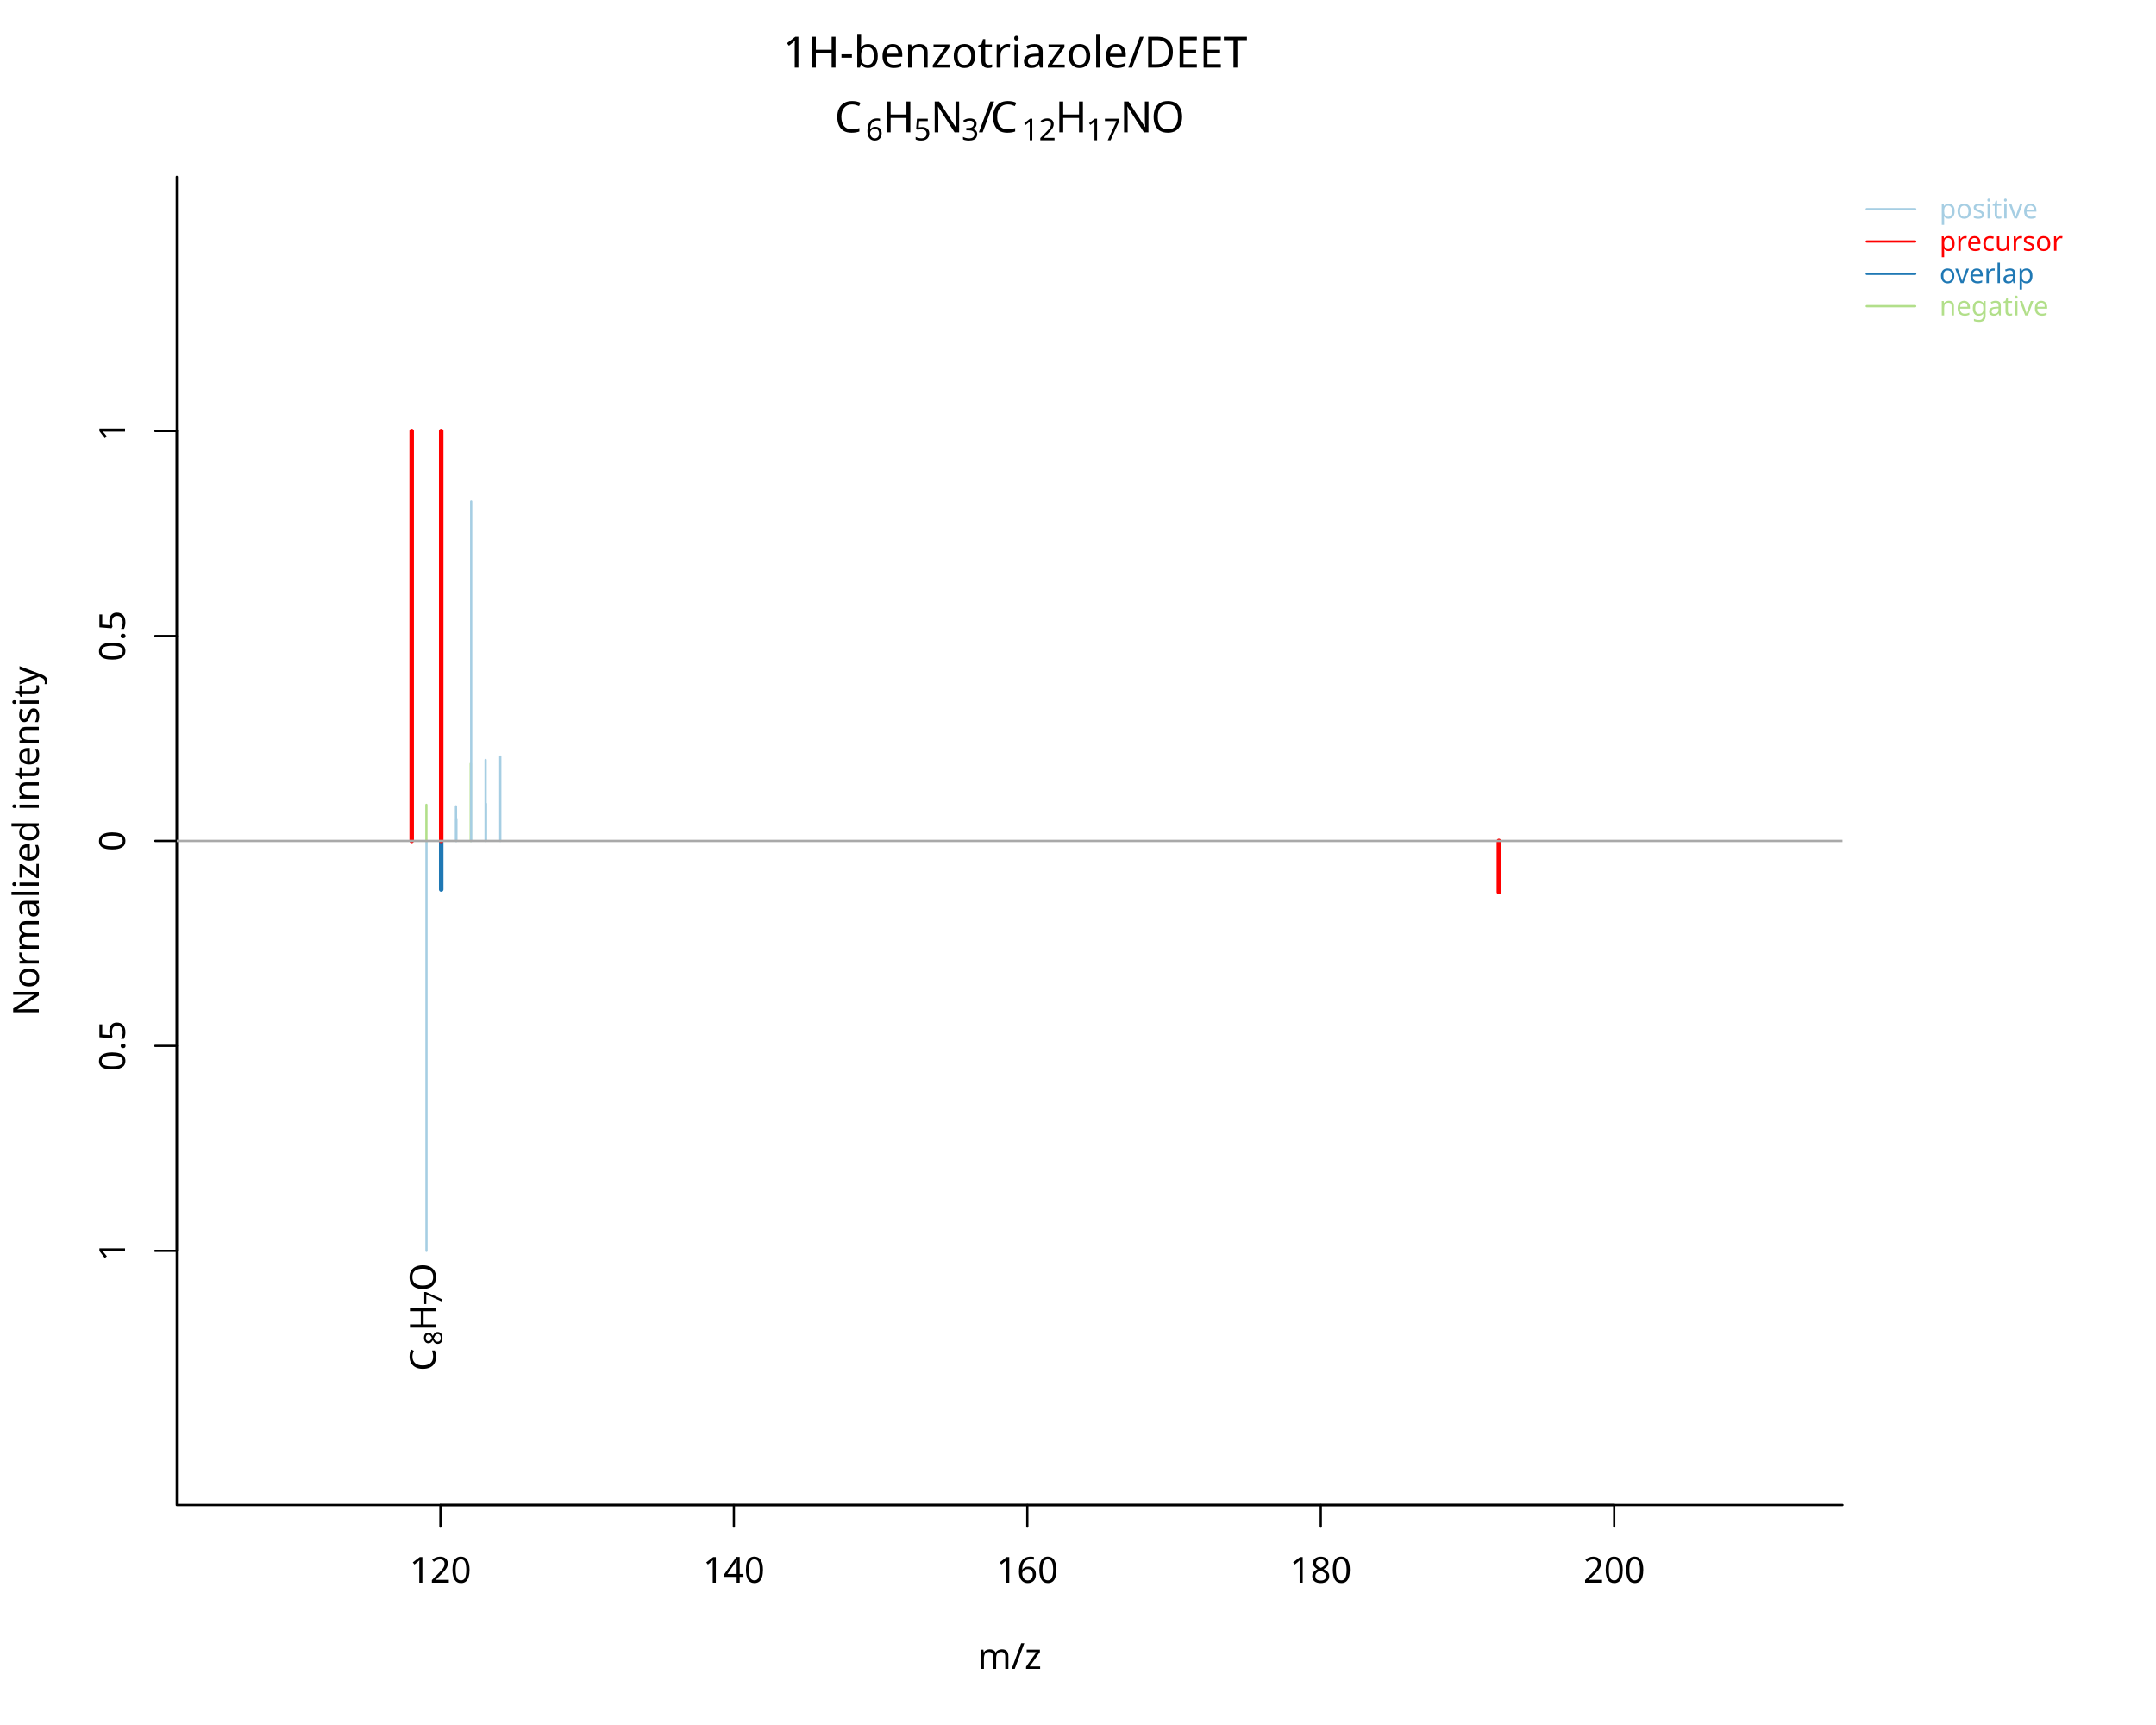
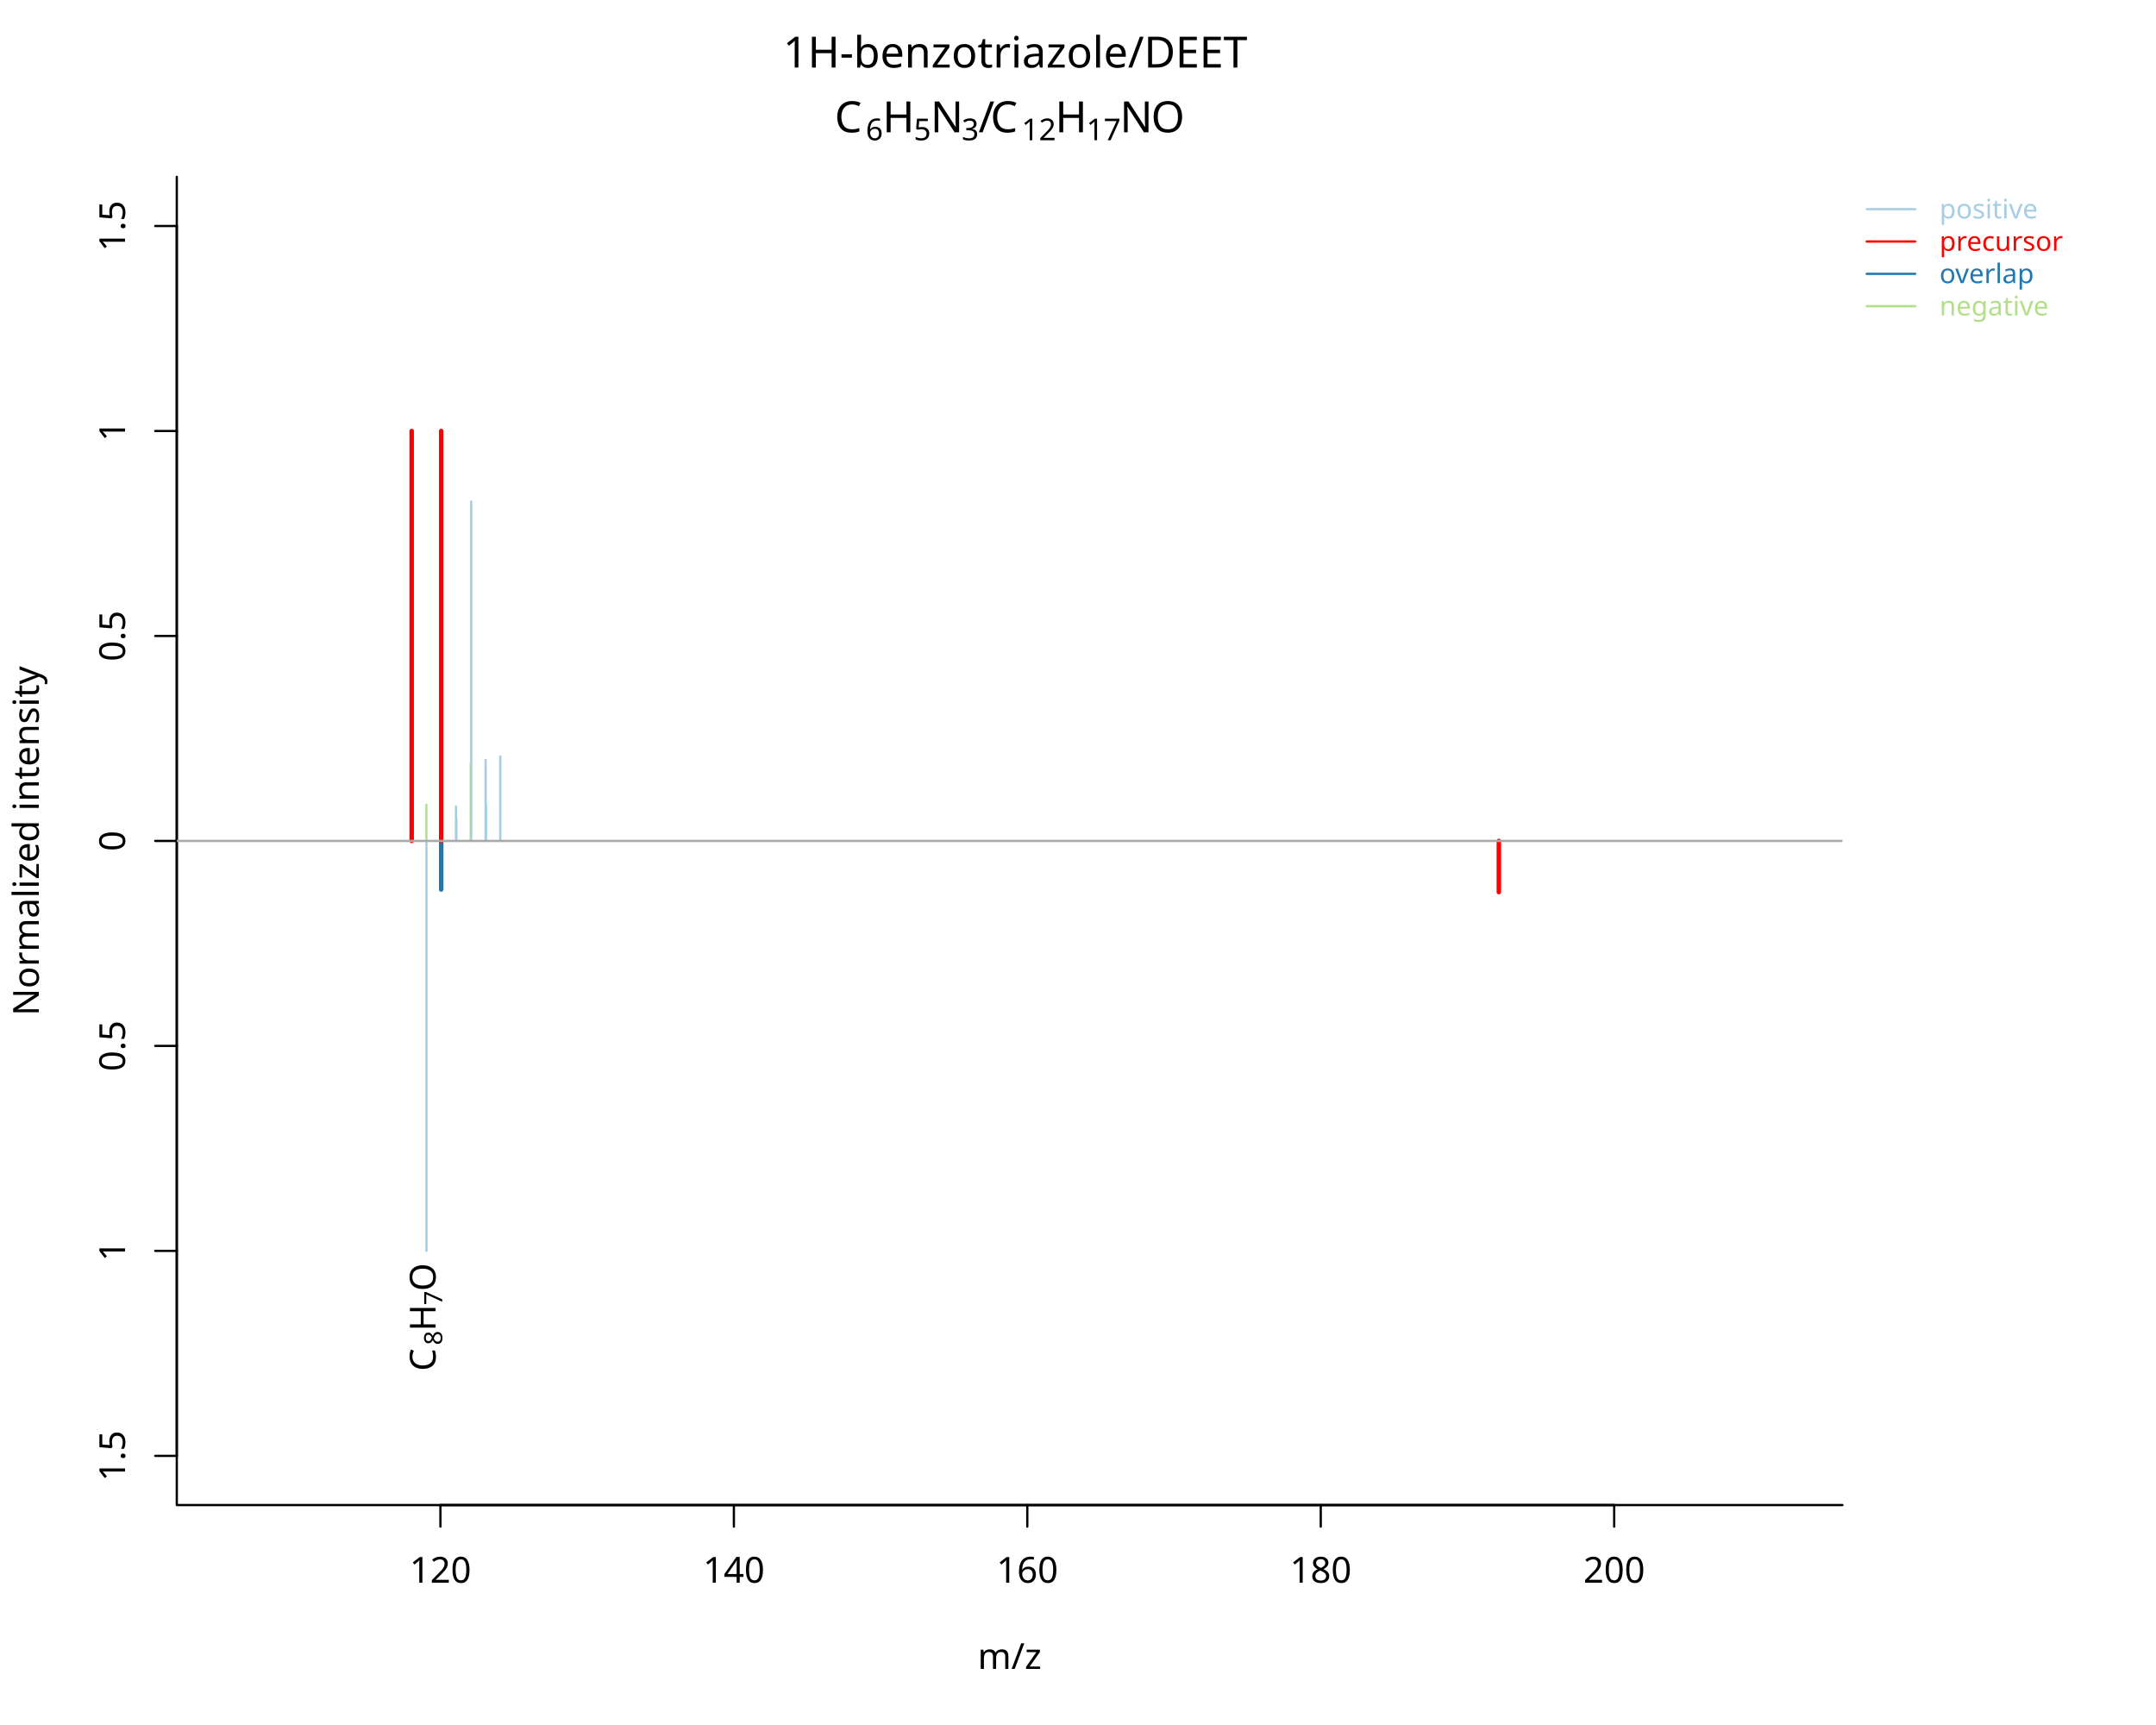
<svg xmlns="http://www.w3.org/2000/svg" class="svglite" data-engine-version="2.0" width="720.00pt" height="576.00pt" viewBox="0 0 720.00 576.00">
  <defs>
    <style type="text/css">
    .svglite line, .svglite polyline, .svglite polygon, .svglite path, .svglite rect, .svglite circle {
      fill: none;
      stroke: #000000;
      stroke-linecap: round;
      stroke-linejoin: round;
      stroke-miterlimit: 10.00;
    }
  </style>
  </defs>
  <rect width="100%" height="100%" style="stroke: none; fill: #FFFFFF;" />
  <defs>
    <clipPath id="cpMC4wMHw3MjAuMDB8MC4wMHw1NzYuMDA=">
      <rect x="0.00" y="0.00" width="720.00" height="576.00" />
    </clipPath>
  </defs>
  <g clip-path="url(#cpMC4wMHw3MjAuMDB8MC4wMHw1NzYuMDA=)">
    <line x1="147.08" y1="502.56" x2="539.06" y2="502.56" style="stroke-width: 0.75;" />
    <line x1="147.08" y1="502.56" x2="147.08" y2="509.76" style="stroke-width: 0.75;" />
    <line x1="245.08" y1="502.56" x2="245.08" y2="509.76" style="stroke-width: 0.75;" />
    <line x1="343.07" y1="502.56" x2="343.07" y2="509.76" style="stroke-width: 0.75;" />
    <line x1="441.07" y1="502.56" x2="441.07" y2="509.76" style="stroke-width: 0.75;" />
    <line x1="539.06" y1="502.56" x2="539.06" y2="509.76" style="stroke-width: 0.75;" />
    <text x="147.08" y="528.48" text-anchor="middle" style="font-size: 12.00px; font-family: sans;" textLength="20.02px" lengthAdjust="spacingAndGlyphs">120</text>
    <text x="245.08" y="528.48" text-anchor="middle" style="font-size: 12.00px; font-family: sans;" textLength="20.02px" lengthAdjust="spacingAndGlyphs">140</text>
    <text x="343.07" y="528.48" text-anchor="middle" style="font-size: 12.00px; font-family: sans;" textLength="20.02px" lengthAdjust="spacingAndGlyphs">160</text>
    <text x="441.07" y="528.48" text-anchor="middle" style="font-size: 12.00px; font-family: sans;" textLength="20.02px" lengthAdjust="spacingAndGlyphs">180</text>
    <text x="539.06" y="528.48" text-anchor="middle" style="font-size: 12.00px; font-family: sans;" textLength="20.02px" lengthAdjust="spacingAndGlyphs">200</text>
    <polyline points="59.04,59.04 59.04,502.56 615.29,502.56 " style="stroke-width: 0.75;" />
  </g>
  <defs>
    <clipPath id="cpMC4wMHw2NDUuNTN8MC4wMHw1NzYuMDA=">
      <rect x="0.00" y="0.00" width="645.53" height="576.00" />
    </clipPath>
  </defs>
  <g clip-path="url(#cpMC4wMHw2NDUuNTN8MC4wMHw1NzYuMDA=)">
    <text x="261.52" y="22.55" style="font-size: 14.40px; font-family: sans;" textLength="151.29px" lengthAdjust="spacingAndGlyphs">1H-benzotriazole/DEET</text>
    <text x="278.73" y="44.17" style="font-size: 14.40px; font-family: sans;" textLength="10.40px" lengthAdjust="spacingAndGlyphs">C</text>
    <text x="289.13" y="46.83" style="font-size: 10.08px; font-family: sans;" textLength="5.61px" lengthAdjust="spacingAndGlyphs">6</text>
    <text x="294.74" y="44.17" style="font-size: 14.40px; font-family: sans;" textLength="10.40px" lengthAdjust="spacingAndGlyphs">H</text>
    <text x="305.14" y="46.83" style="font-size: 10.08px; font-family: sans;" textLength="5.61px" lengthAdjust="spacingAndGlyphs">5</text>
    <text x="310.75" y="44.17" style="font-size: 14.40px; font-family: sans;" textLength="10.40px" lengthAdjust="spacingAndGlyphs">N</text>
    <text x="321.15" y="46.83" style="font-size: 10.08px; font-family: sans;" textLength="5.61px" lengthAdjust="spacingAndGlyphs">3</text>
    <text x="326.76" y="44.17" style="font-size: 14.40px; font-family: sans;" textLength="4.00px" lengthAdjust="spacingAndGlyphs">/</text>
    <text x="330.76" y="44.17" style="font-size: 14.40px; font-family: sans;" textLength="10.40px" lengthAdjust="spacingAndGlyphs">C</text>
    <text x="341.16" y="46.83" style="font-size: 10.08px; font-family: sans;" textLength="11.21px" lengthAdjust="spacingAndGlyphs">12</text>
    <text x="352.37" y="44.17" style="font-size: 14.40px; font-family: sans;" textLength="10.40px" lengthAdjust="spacingAndGlyphs">H</text>
    <text x="362.78" y="46.83" style="font-size: 10.08px; font-family: sans;" textLength="11.21px" lengthAdjust="spacingAndGlyphs">17</text>
    <text x="373.99" y="44.17" style="font-size: 14.40px; font-family: sans;" textLength="10.40px" lengthAdjust="spacingAndGlyphs">N</text>
    <text x="384.39" y="44.17" style="font-size: 14.40px; font-family: sans;" textLength="11.21px" lengthAdjust="spacingAndGlyphs">O</text>
    <text x="337.16" y="557.28" text-anchor="middle" style="font-size: 12.00px; font-family: sans;" textLength="19.34px" lengthAdjust="spacingAndGlyphs">m/z</text>
    <text transform="translate(12.96,280.80) rotate(-90)" text-anchor="middle" style="font-size: 12.00px; font-family: sans;" textLength="108.06px" lengthAdjust="spacingAndGlyphs">Normalized intensity</text>
  </g>
  <defs>
    <clipPath id="cpNTkuMDR8NjE1LjI5fDU5LjA0fDUwMi41Ng==">
      <rect x="59.04" y="59.04" width="556.25" height="443.52" />
    </clipPath>
  </defs>
  <g clip-path="url(#cpNTkuMDR8NjE1LjI5fDU5LjA0fDUwMi41Ng==)">
    <line x1="142.42" y1="280.80" x2="142.42" y2="417.69" style="stroke-width: 0.75; stroke: #A6CEE3;" />
    <line x1="500.54" y1="280.80" x2="500.54" y2="297.88" style="stroke-width: 1.50; stroke: #FF0000;" />
    <line x1="147.34" y1="280.80" x2="147.34" y2="297.03" style="stroke-width: 1.50; stroke: #1F78B4;" />
    <line x1="152.41" y1="280.80" x2="152.41" y2="273.42" style="stroke-width: 0.75; stroke: #A6CEE3;" />
    <line x1="152.27" y1="280.80" x2="152.27" y2="269.25" style="stroke-width: 0.75; stroke: #A6CEE3;" />
    <line x1="142.39" y1="280.80" x2="142.39" y2="268.75" style="stroke-width: 0.75; stroke: #B2DF8A;" />
    <line x1="162.27" y1="280.80" x2="162.27" y2="268.43" style="stroke-width: 0.75; stroke: #A6CEE3;" />
    <line x1="157.20" y1="280.80" x2="157.20" y2="255.00" style="stroke-width: 0.75; stroke: #B2DF8A;" />
    <line x1="162.17" y1="280.80" x2="162.17" y2="253.75" style="stroke-width: 0.75; stroke: #A6CEE3;" />
    <line x1="167.07" y1="280.80" x2="167.07" y2="252.62" style="stroke-width: 0.75; stroke: #A6CEE3;" />
    <line x1="157.35" y1="280.80" x2="157.35" y2="167.47" style="stroke-width: 0.75; stroke: #A6CEE3;" />
    <line x1="147.34" y1="280.80" x2="147.34" y2="143.91" style="stroke-width: 1.50; stroke: #FF0000;" />
    <line x1="137.48" y1="280.80" x2="137.48" y2="143.91" style="stroke-width: 1.50; stroke: #FF0000;" />
  </g>
  <g clip-path="url(#cpMC4wMHw3MjAuMDB8MC4wMHw1NzYuMDA=)">
-     <line x1="59.04" y1="417.69" x2="59.04" y2="143.91" style="stroke-width: 0.75;" />
+     <line x1="59.04" y1="486.13" x2="59.04" y2="75.47" style="stroke-width: 0.75;" />
+     <line x1="59.04" y1="486.13" x2="51.84" y2="486.13" style="stroke-width: 0.75;" />
    <line x1="59.04" y1="417.69" x2="51.84" y2="417.69" style="stroke-width: 0.75;" />
    <line x1="59.04" y1="349.24" x2="51.84" y2="349.24" style="stroke-width: 0.75;" />
    <line x1="59.04" y1="280.80" x2="51.84" y2="280.80" style="stroke-width: 0.75;" />
    <line x1="59.04" y1="212.36" x2="51.84" y2="212.36" style="stroke-width: 0.75;" />
    <line x1="59.04" y1="143.91" x2="51.84" y2="143.91" style="stroke-width: 0.75;" />
+     <line x1="59.04" y1="75.47" x2="51.84" y2="75.47" style="stroke-width: 0.75;" />
+     <text transform="translate(41.76,486.13) rotate(-90)" text-anchor="middle" style="font-size: 12.00px; font-family: sans;" textLength="16.68px" lengthAdjust="spacingAndGlyphs">1.5</text>
    <text transform="translate(41.76,417.69) rotate(-90)" text-anchor="middle" style="font-size: 12.00px; font-family: sans;" textLength="6.67px" lengthAdjust="spacingAndGlyphs">1</text>
    <text transform="translate(41.76,349.24) rotate(-90)" text-anchor="middle" style="font-size: 12.00px; font-family: sans;" textLength="16.68px" lengthAdjust="spacingAndGlyphs">0.5</text>
    <text transform="translate(41.76,280.80) rotate(-90)" text-anchor="middle" style="font-size: 12.00px; font-family: sans;" textLength="6.67px" lengthAdjust="spacingAndGlyphs">0</text>
    <text transform="translate(41.76,212.36) rotate(-90)" text-anchor="middle" style="font-size: 12.00px; font-family: sans;" textLength="16.68px" lengthAdjust="spacingAndGlyphs">0.5</text>
    <text transform="translate(41.76,143.91) rotate(-90)" text-anchor="middle" style="font-size: 12.00px; font-family: sans;" textLength="6.67px" lengthAdjust="spacingAndGlyphs">1</text>
+     <text transform="translate(41.76,75.47) rotate(-90)" text-anchor="middle" style="font-size: 12.00px; font-family: sans;" textLength="16.68px" lengthAdjust="spacingAndGlyphs">1.5</text>
  </g>
  <g clip-path="url(#cpNTkuMDR8NjE1LjI5fDU5LjA0fDUwMi41Ng==)">
    <line x1="59.04" y1="280.80" x2="615.29" y2="280.80" style="stroke-width: 0.75; stroke: #A9A9A9;" />
    <text transform="translate(145.46,457.82) rotate(-90)" style="font-size: 12.00px; font-family: sans;" textLength="8.67px" lengthAdjust="spacingAndGlyphs">C</text>
    <text transform="translate(147.68,449.15) rotate(-90)" style="font-size: 8.40px; font-family: sans;" textLength="4.67px" lengthAdjust="spacingAndGlyphs">8</text>
    <text transform="translate(145.46,444.47) rotate(-90)" style="font-size: 12.00px; font-family: sans;" textLength="8.67px" lengthAdjust="spacingAndGlyphs">H</text>
    <text transform="translate(147.68,435.81) rotate(-90)" style="font-size: 8.40px; font-family: sans;" textLength="4.67px" lengthAdjust="spacingAndGlyphs">7</text>
    <text transform="translate(145.46,431.13) rotate(-90)" style="font-size: 12.00px; font-family: sans;" textLength="9.34px" lengthAdjust="spacingAndGlyphs">O</text>
  </g>
  <g clip-path="url(#cpMC4wMHw3MjAuMDB8MC4wMHw1NzYuMDA=)">
    <line x1="623.39" y1="69.84" x2="639.59" y2="69.84" style="stroke-width: 0.75; stroke: #A6CEE3;" />
    <line x1="623.39" y1="80.64" x2="639.59" y2="80.64" style="stroke-width: 0.75; stroke: #FF0000;" />
    <line x1="623.39" y1="91.44" x2="639.59" y2="91.44" style="stroke-width: 0.75; stroke: #1F78B4;" />
    <line x1="623.39" y1="102.24" x2="639.59" y2="102.24" style="stroke-width: 0.75; stroke: #B2DF8A;" />
    <text x="647.69" y="72.94" style="font-size: 9.00px; fill: #A6CEE3; font-family: sans;" textLength="30.52px" lengthAdjust="spacingAndGlyphs">positive</text>
    <text x="647.69" y="83.74" style="font-size: 9.00px; fill: #FF0000; font-family: sans;" textLength="38.02px" lengthAdjust="spacingAndGlyphs">precursor</text>
    <text x="647.69" y="94.54" style="font-size: 9.00px; fill: #1F78B4; font-family: sans;" textLength="29.52px" lengthAdjust="spacingAndGlyphs">overlap</text>
    <text x="647.69" y="105.34" style="font-size: 9.00px; fill: #B2DF8A; font-family: sans;" textLength="34.03px" lengthAdjust="spacingAndGlyphs">negative</text>
  </g>
</svg>
